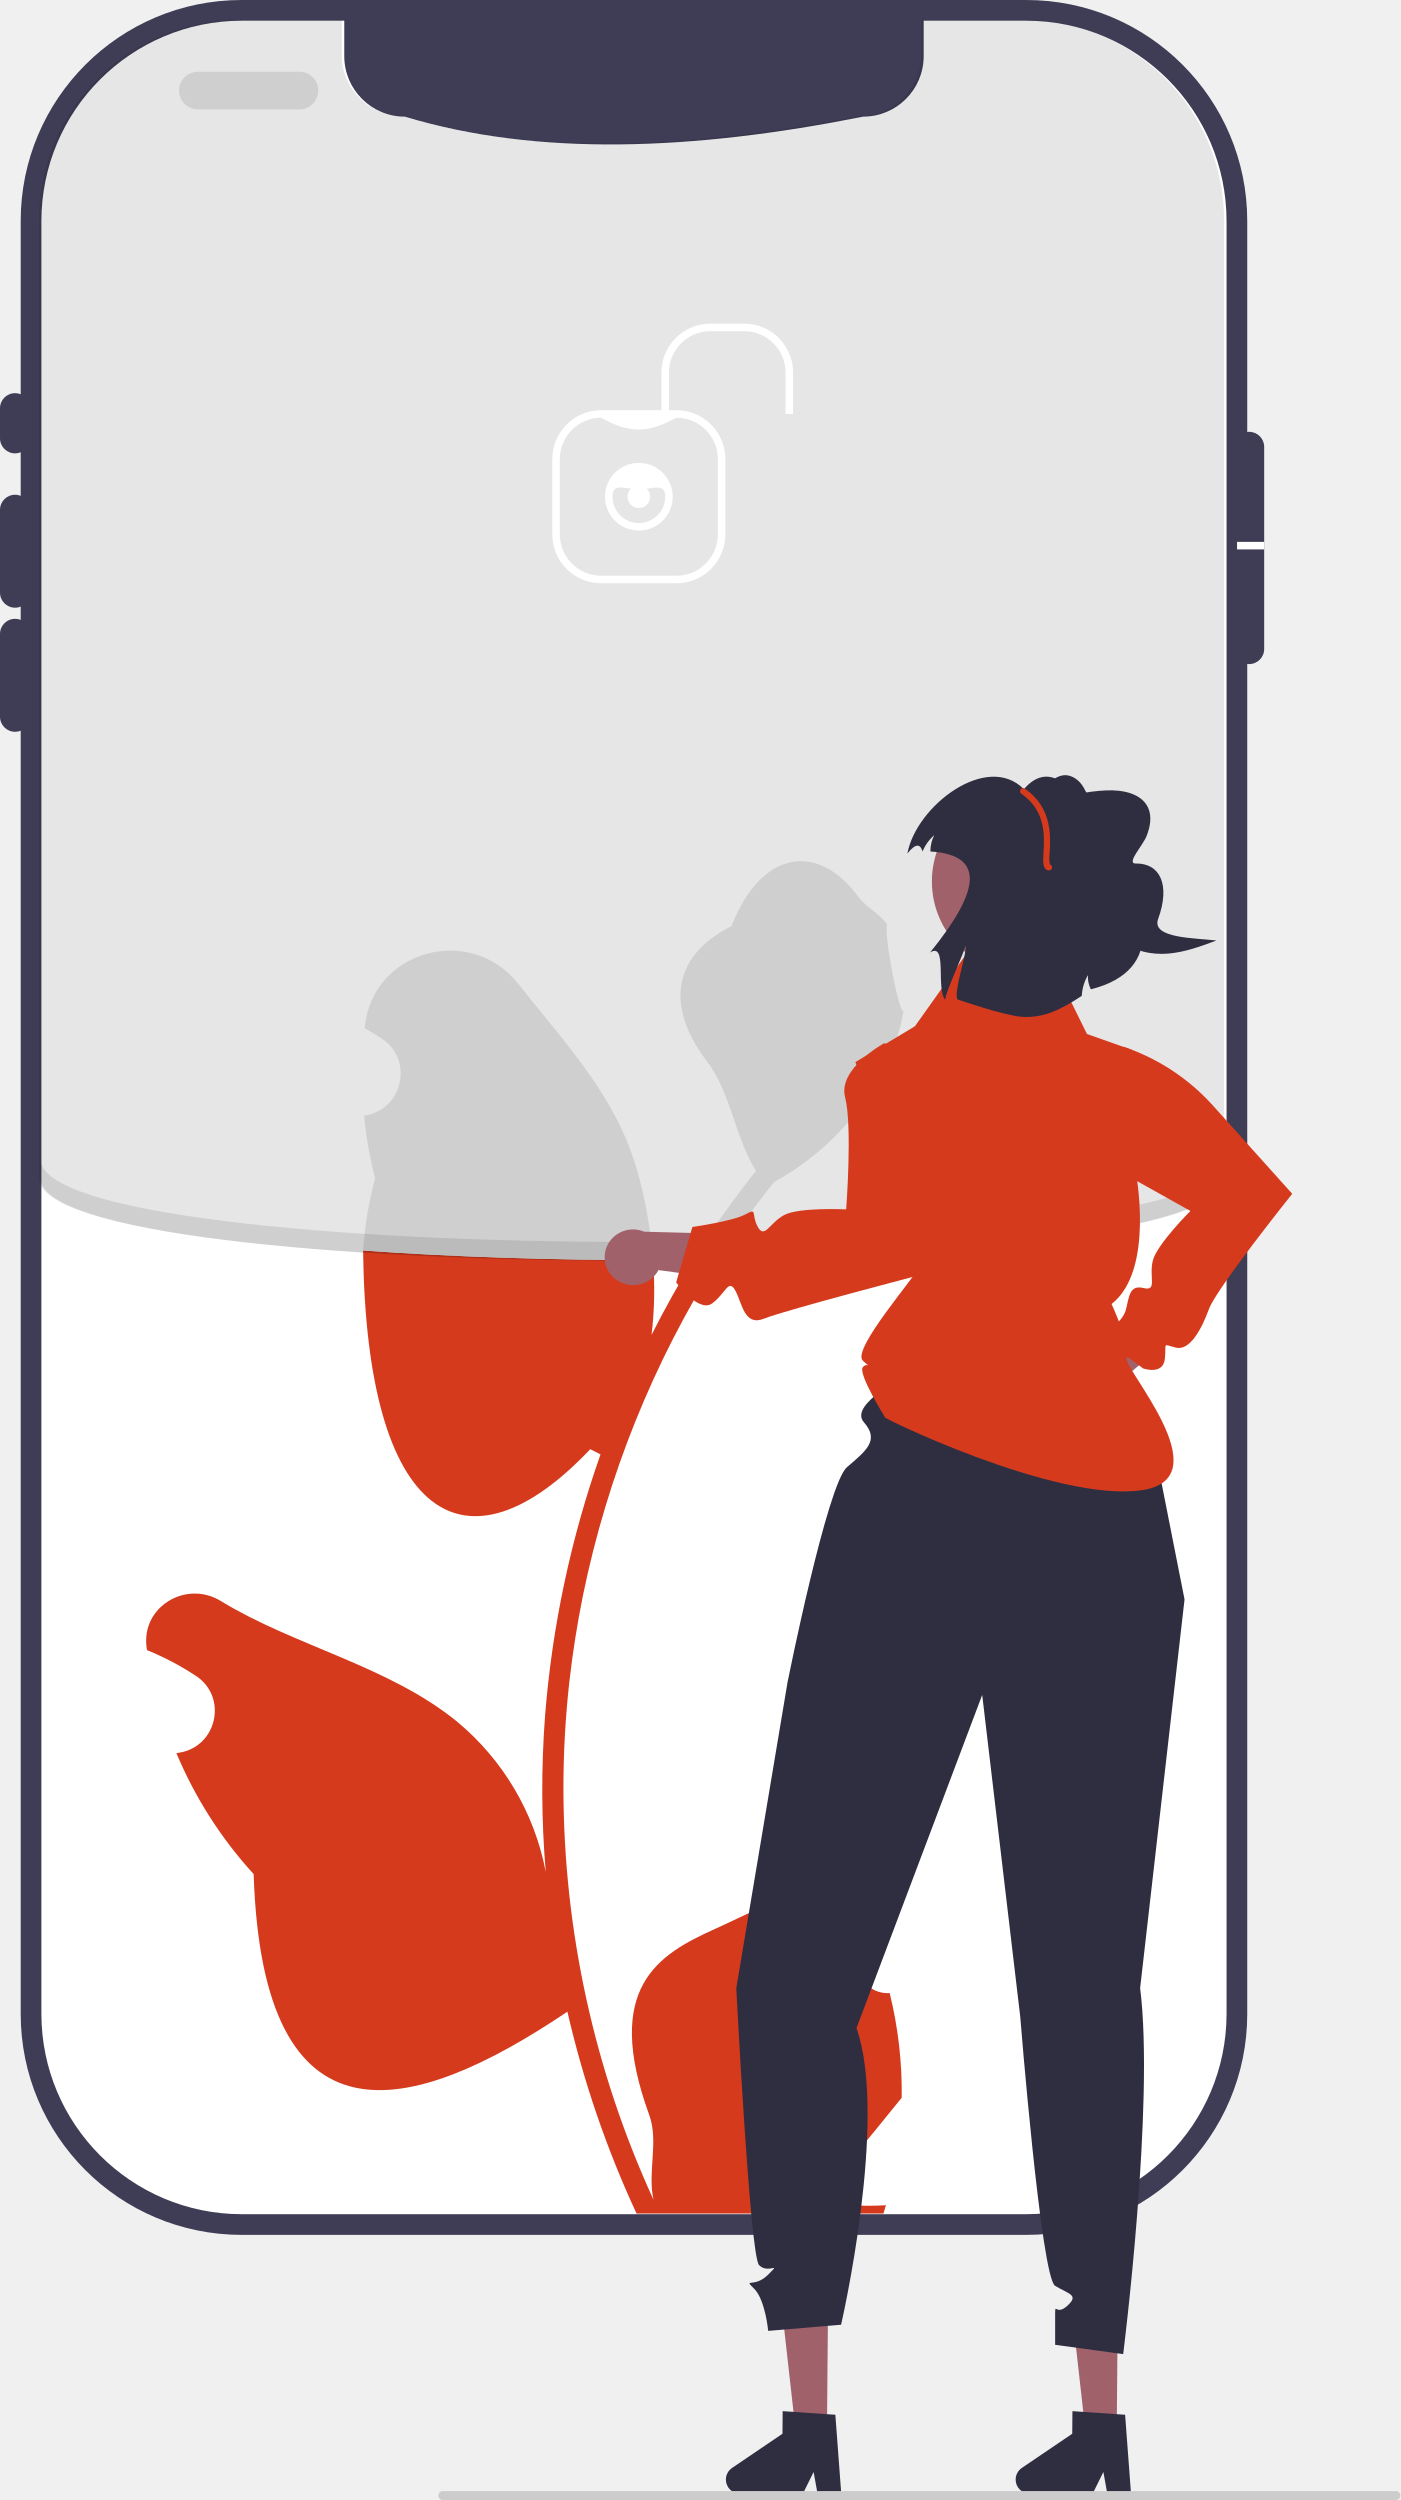
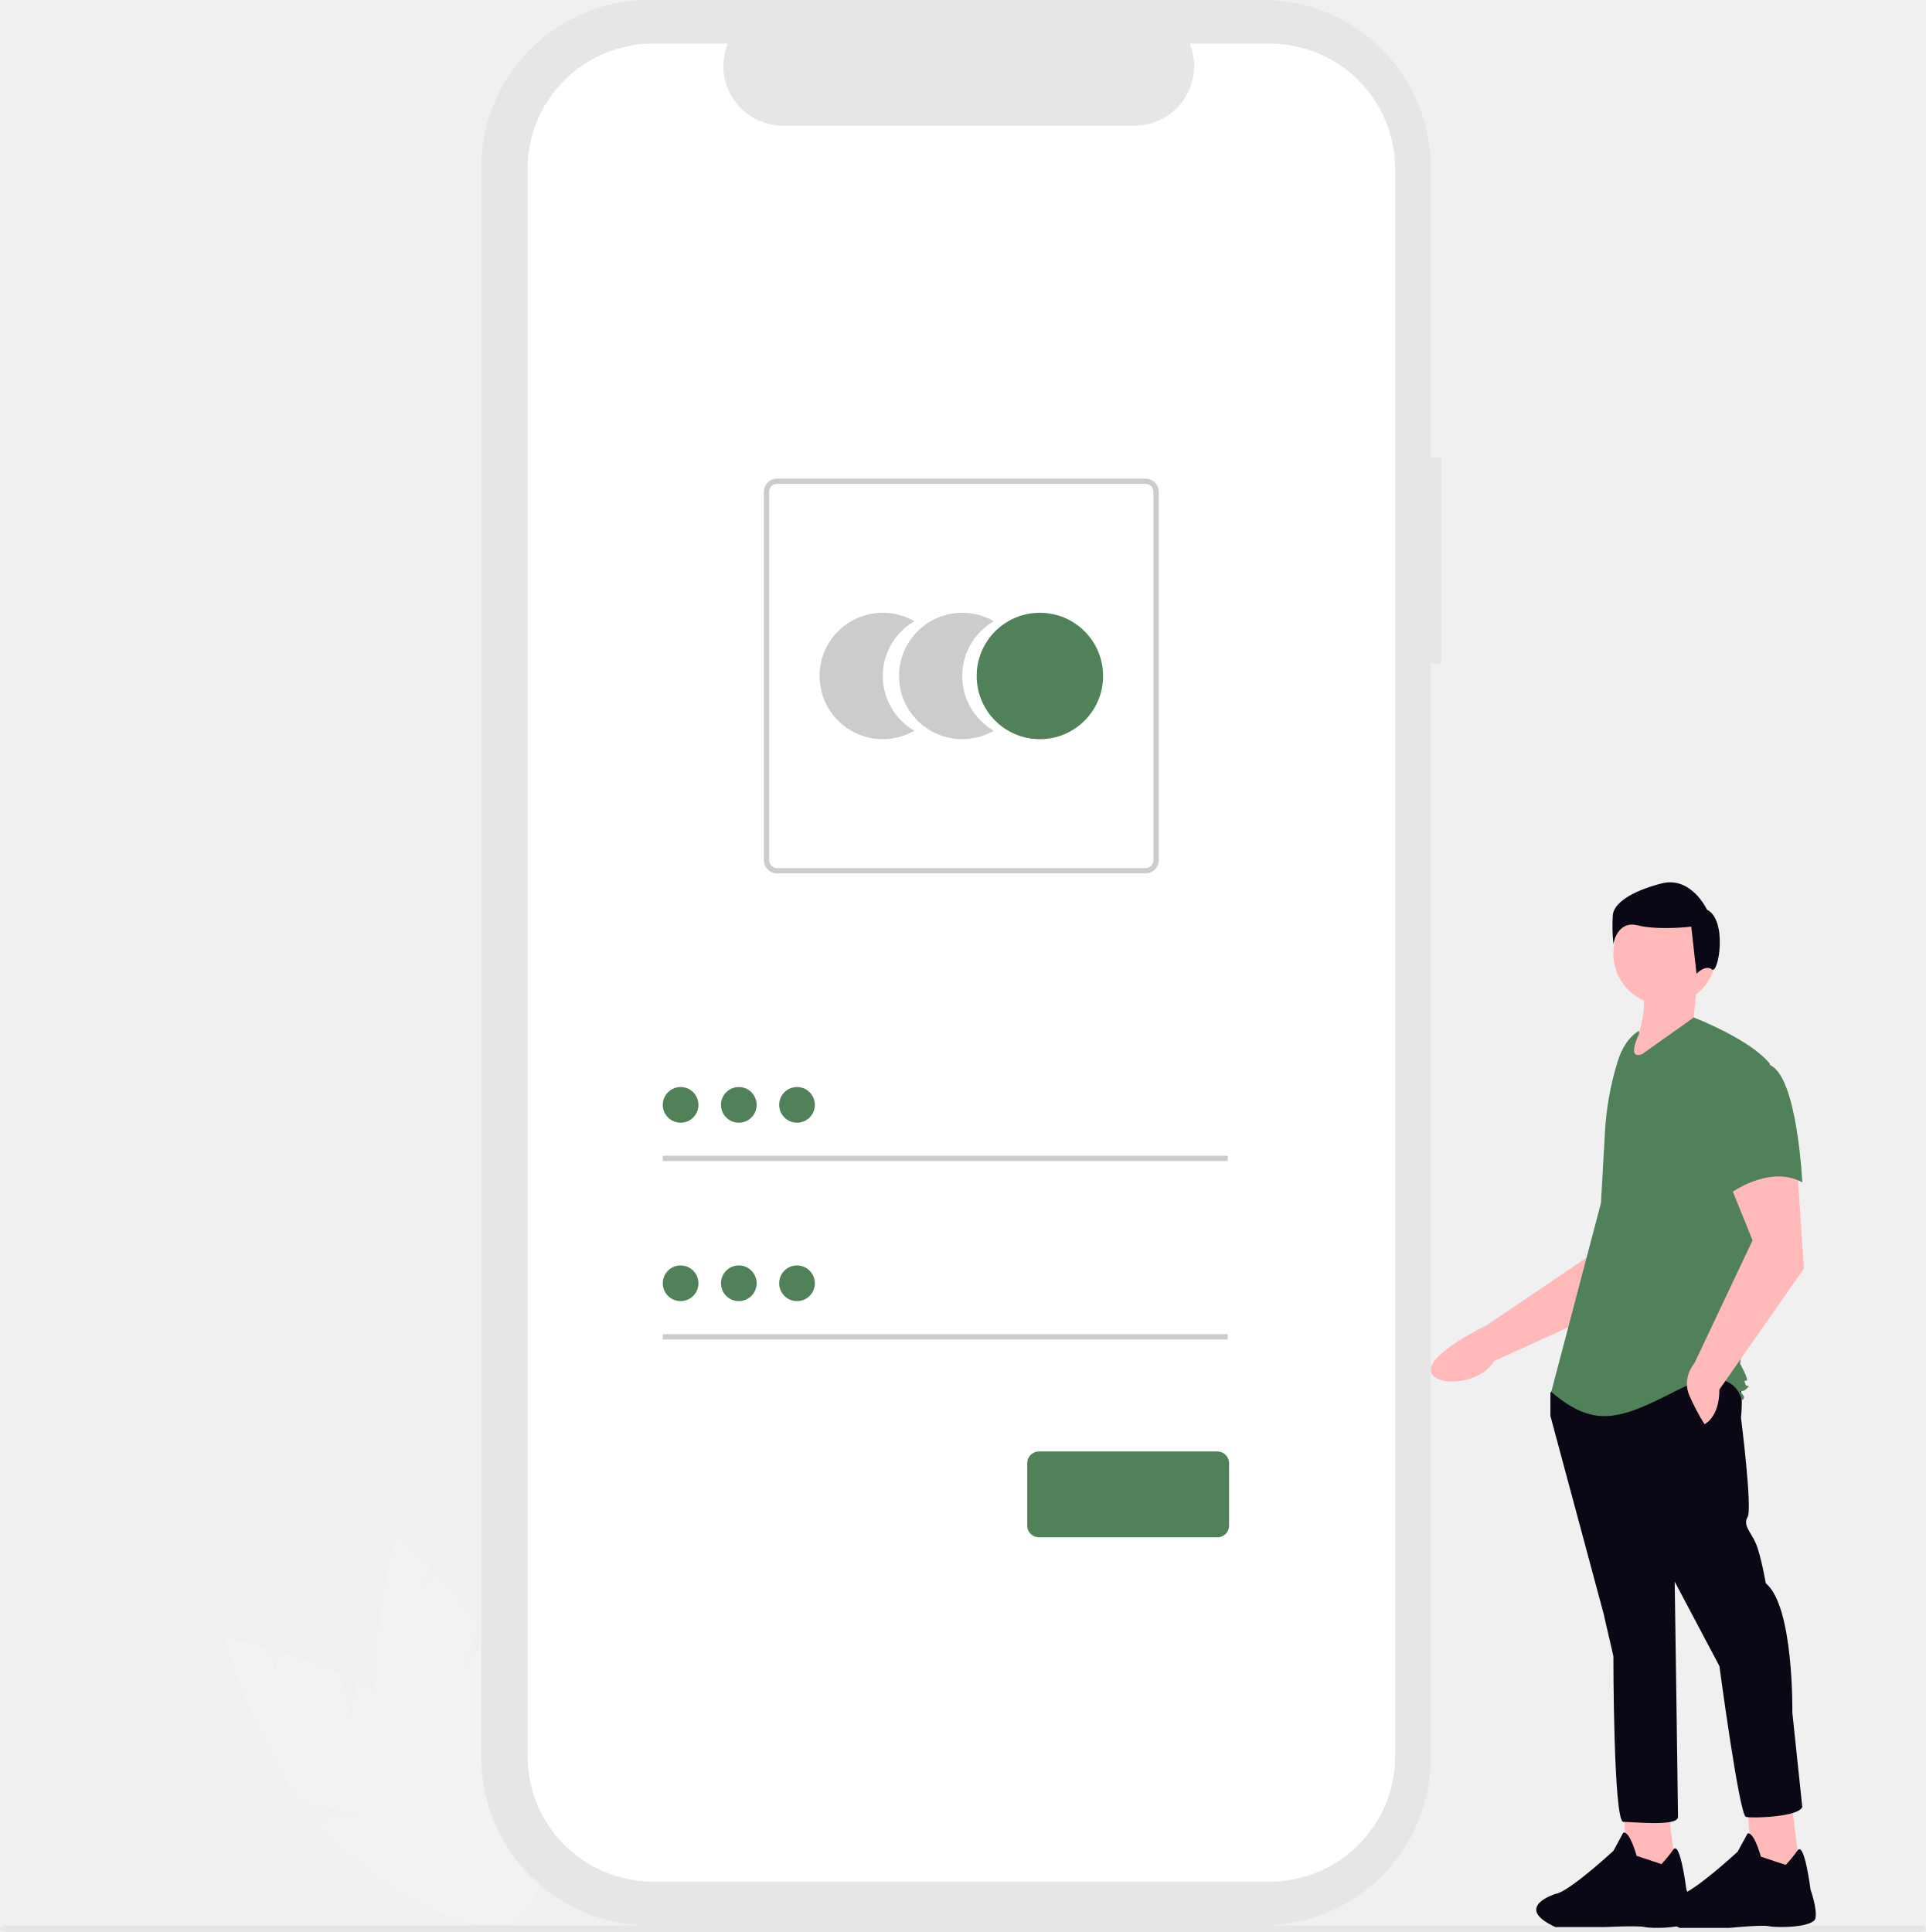
- <svg xmlns="http://www.w3.org/2000/svg" width="372.193" height="664.464" viewBox="0 0 372.193 664.464" role="img" artist="Katerina Limpitsouni" source="https://undraw.co/">
-   <rect x="5.5" width="326" height="594" rx="58.728" fill="#3f3d56" />
-   <path d="M739.904,176.5v476.54a53.292,53.292,0,0,1-53.23,53.23h-208.54a53.292,53.292,0,0,1-53.23-53.23v-476.54a53.292,53.292,0,0,1,53.23-53.23h27.27v9.42a16.081,16.081,0,0,0,16.08,16.08c35.305,10.665,76.747,9,121.84,0a16.081,16.081,0,0,0,16.08-16.08v-9.42h27.27A53.292,53.292,0,0,1,739.904,176.5Z" transform="translate(-413.9033 -117.768)" fill="#fff" />
-   <path d="M417.903,238.268a4.005,4.005,0,0,1-4-4v-8a4,4,0,1,1,8,0v8A4.005,4.005,0,0,1,417.903,238.268Z" transform="translate(-413.9033 -117.768)" fill="#3f3d56" />
-   <path d="M417.903,279.289a4.005,4.005,0,0,1-4-4l0-22.021a4,4,0,1,1,8,0l0,22.021A4.005,4.005,0,0,1,417.903,279.289Z" transform="translate(-413.9033 -117.768)" fill="#3f3d56" />
-   <path d="M417.903,312.268a4.005,4.005,0,0,1-4-4V286.247a4,4,0,0,1,8,0V308.268A4.005,4.005,0,0,1,417.903,312.268Z" transform="translate(-413.9033 -117.768)" fill="#3f3d56" />
-   <path d="M745.905,232.54a3.997,3.997,0,0,0-4,3.99v53.74a4,4,0,0,0,8,0V236.53A4.003,4.003,0,0,0,745.905,232.54Z" transform="translate(-413.9033 -117.768)" fill="#3f3d56" />
-   <path d="M493.489,146.841h-27a5,5,0,0,1,0-10h27a5,5,0,0,1,0,10Z" transform="translate(-413.9033 -117.768)" fill="#e6e6e6" />
-   <path d="M650.362,647.495c-7.524.471-11.683-8.877-5.99-14.326.208-.828.358-1.423.566-2.251q-.112-.271-.225-.541c-7.609-18.144-23.017-7.958-40.943.152-14.785,6.689-29.687,15.404-17.321,49.336,2.597,7.128-.518,15.196,1.153,22.583A263.258,263.258,0,0,1,563.655,593.109a254.101,254.101,0,0,1,1.576-28.347q1.306-11.574,3.623-22.983a267.545,267.545,0,0,1,35.917-89.193q-3.296.044-6.602.071-5.95,9.715-11.089,19.891a100.252,100.252,0,0,0,.385-19.849c-26.731-.01-53.442-.865-77.058-2.565.896,72.379,27.613,87.472,60.376,52.807.917.47,1.812.941,2.729,1.388a273.582,273.582,0,0,0-14.726,69.302,259.474,259.474,0,0,0,.188,41.896q-.035-.247-.071-.494a68.565,68.565,0,0,0-23.407-39.591C517.484,560.646,492.036,555.197,472.603,543.303c-9.354-5.725-21.341,1.673-19.708,12.518q.039.26.079.519a75.332,75.332,0,0,1,8.445,4.069q2.341,1.321,4.584,2.804c8.521,5.635,5.576,18.844-4.52,20.402l-.229.035c-.165.024-.306.047-.47.071a111.645,111.645,0,0,0,20.536,32.157c2.409,74.338,41.522,64.752,83.369,36.58h.024a273.503,273.503,0,0,0,18.372,53.635h65.632c.235-.729.447-1.482.659-2.211a74.578,74.578,0,0,1-18.161-1.082c4.87-5.975,9.739-11.998,14.608-17.973a4.089,4.089,0,0,0,.306-.353c2.47-3.058,4.964-6.093,7.434-9.151l.001-.004a109.228,109.228,0,0,0-3.201-27.825Z" transform="translate(-413.9033 -117.768)" fill="#d63a1d" />
-   <path d="M580.427,420.796c-6.367-15.36-18.301-28.296-28.811-41.575-12.624-15.95-38.51-8.989-40.734,11.23q-.032.294-.063.587,2.342,1.321,4.584,2.804c8.521,5.635,5.576,18.844-4.52,20.402l-.229.035a111.551,111.551,0,0,0,2.94,16.679,101.224,101.224,0,0,0-3.19,19.177c23.616,1.7,50.328,2.555,77.058,2.565C586.598,440.943,583.984,429.367,580.427,420.796Z" transform="translate(-413.9033 -117.768)" fill="#e6e6e6" />
-   <path d="M649.141,401.33a54.06,54.06,0,0,0,4.917-14.773c-1.435.188-5.411-21.666-4.328-23.007-2-3.035-5.579-4.543-7.763-7.504-10.862-14.727-25.827-12.155-33.639,7.857-16.689,8.423-16.851,22.392-6.61,35.827,6.515,8.547,7.41,20.113,13.127,29.264-.588.753-1.2,1.482-1.788,2.235a263.619,263.619,0,0,0-16.886,24.429q3.306-.027,6.602-.071a259.313,259.313,0,0,1,16.894-23.675A70.871,70.871,0,0,0,649.141,401.33Z" transform="translate(-413.9033 -117.768)" fill="#e6e6e6" />
-   <path d="M739.242,176.284v254.54c0,29.35-315,29.35-315,0v-254.54a53.292,53.292,0,0,1,53.23-53.23h27.27v9.42a16.081,16.081,0,0,0,16.08,16.08c33.805,10.617,75.539,8.869,121.84,0a16.081,16.081,0,0,0,16.08-16.08v-9.42h27.27A53.292,53.292,0,0,1,739.242,176.284Z" transform="translate(-413.9033 -117.768)" opacity="0.1" />
-   <path d="M611.695,203.79h-9a13.014,13.014,0,0,0-13,13v10h-16a13.014,13.014,0,0,0-13,13v20a13.014,13.014,0,0,0,13,13h20a13.014,13.014,0,0,0,13-13v-20a13.014,13.014,0,0,0-13-13h-2v-10a11.012,11.012,0,0,1,11-11h9a11.012,11.012,0,0,1,11,11v11h2v-11A13.014,13.014,0,0,0,611.695,203.79Zm-7,36v20a11.012,11.012,0,0,1-11,11h-20a11.012,11.012,0,0,1-11-11v-20a11.012,11.012,0,0,1,11-11c9.469,5.509,14.686,2.66,20,0A11.012,11.012,0,0,1,604.695,239.79Z" transform="translate(-413.9033 -117.768)" fill="#fff" />
-   <path d="M583.695,258.79a9,9,0,1,0-9-9A9.01,9.01,0,0,0,583.695,258.79Zm0-11c3.86,0,7-1.86,7,2a7,7,0,1,1-14,0C576.695,245.93,579.835,247.79,583.695,247.79Z" transform="translate(-413.9033 -117.768)" fill="#fff" />
-   <circle cx="169.791" cy="132.022" r="3" fill="#fff" />
-   <rect x="328.791" y="144.022" width="7.21" height="2" fill="#fff" />
-   <path d="M424.695,425.843v5c0,29.35,315,29.35,315,0v-5C739.695,455.193,424.695,455.193,424.695,425.843Z" transform="translate(-413.9033 -117.768)" opacity="0.1" />
-   <path d="M702.922,497.386a7.665,7.665,0,0,0,6.019-8.835,7.353,7.353,0,0,0-.327-1.171l20.489-17.183-5.061-13.464-25.522,26.573a7.644,7.644,0,0,0-4.326,8.268,7.315,7.315,0,0,0,8.531,5.851h0Q702.824,497.407,702.922,497.386Z" transform="translate(-413.9033 -117.768)" fill="#a0616a" />
-   <path d="M712.57,395.996l-8.125,6.479s-9.71,17.653-2.75,21.315,28.598,15.838,28.598,15.838-8.943,8.902-9.997,13.226,1.28,8.166-2.426,7.261-3.811,2.04-4.716,5.746-6.931,7.119-6.931,7.119L717.742,481.48s5.332,1.883,5.769-2.591-.777-3.843,2.929-2.939,6.829-4.895,8.803-10.304S757.357,435.064,757.357,435.064l-21.071-23.448a55.998,55.998,0,0,0-23.716-15.619Z" transform="translate(-413.9033 -117.768)" fill="#d63a1d" />
-   <polygon points="296.815 645.673 288.426 645.602 284.713 612.491 297.094 612.596 296.815 645.673" fill="#a0616a" />
-   <path d="M683.848,776.78a3.755,3.755,0,0,0,3.718,3.783l16.679.139,2.92-5.918,1.072,5.949,6.293.057-1.589-21.217-2.189-.146-8.931-.616-2.881-.193-.051,6.003-13.398,9.087A3.749,3.749,0,0,0,683.848,776.78Z" transform="translate(-413.9033 -117.768)" fill="#2f2e41" />
-   <polygon points="219.799 645.673 211.411 645.602 207.697 612.491 220.078 612.596 219.799 645.673" fill="#a0616a" />
-   <path d="M606.833,776.78a3.755,3.755,0,0,0,3.718,3.783l16.679.139,2.92-5.918,1.072,5.949,6.293.057-1.589-21.217-2.189-.146-8.931-.616-2.881-.193-.051,6.003-13.398,9.087A3.749,3.749,0,0,0,606.833,776.78Z" transform="translate(-413.9033 -117.768)" fill="#2f2e41" />
-   <path d="M655.406,483.055s-16.108,7.935-11.908,12.711.748,7.477-4.486,11.964-15.771,57.04-15.771,57.04l-13.644,81.409s3.62,71.084,6.05,73.616,6.168-1.207,2.429,2.532-6.73.748-3.739,3.739,3.739,11.216,3.739,11.216l19.376-1.633s12.612-54.639,4.095-78.844l33.412-88.545,10.101,85.437s5.545,69.378,9.283,71.621,6.432,2.394,3.216,5.31-3.216-1.571-3.216,2.915v7.441l18.087,2.483s8.401-66.511,4.504-97.287L728.738,542.873l-9.196-46.553-9.497-12.517Z" transform="translate(-413.9033 -117.768)" fill="#2f2e41" />
-   <path d="M577.677,457.876a7.665,7.665,0,0,0,10.585-1.503,7.354,7.354,0,0,0,.645-1.03l26.501,3.57,6.543-12.81-36.832-.965a7.644,7.644,0,0,0-9.025,2.372,7.315,7.315,0,0,0,1.421,10.247l0,0Q577.595,457.818,577.677,457.876Z" transform="translate(-413.9033 -117.768)" fill="#a0616a" />
-   <path d="M659.114,396.713l-10.262-1.641s-12.316,6.724-10.334,14.335.285,29.795.285,29.795-12.603-.613-16.51,1.52-5.173,6.446-7.001,3.098.099-5.125-3.249-3.297-14.105,3.355-14.105,3.355l-4.324,14.724s6.008,8.261,9.609,5.571,4.31-6.7,6.138-3.351,2.338,9.589,7.665,7.405,43.379-12.094,43.379-12.094l4.599-45.974Z" transform="translate(-413.9033 -117.768)" fill="#d63a1d" />
-   <path d="M649.099,494.406s-7.245-11.563-5.866-13.259,3.107,1.235,0-1.726,14.317-22.721,15.461-25.632S641.254,400.058,641.254,400.058l15.829-9.533,13.378-18.821,23.926,3.828,8.418,17.064L714.695,396.79l1,1v31s5.292,26.461-6.351,35.57c0,0,5.555,12.101,4.06,14.344s25.393,31.719,4.291,35.086C694.581,517.478,645.277,493.099,649.099,494.406Z" transform="translate(-413.9033 -117.768)" fill="#d63a1d" />
-   <path d="M530.427,781.042a1.186,1.186,0,0,0,1.19,1.19h253.29a1.19,1.19,0,1,0,0-2.38h-253.29A1.187,1.187,0,0,0,530.427,781.042Z" transform="translate(-413.9033 -117.768)" fill="#ccc" />
-   <circle cx="272.045" cy="234.283" r="24.363" fill="#a0616a" />
-   <path d="M704.774,334.04c-.251-2.193-1.753-4.903-2.799-6.846s-3.064-3.531-5.267-3.395a5.618,5.618,0,0,0-4.304,2.925,11.781,11.781,0,0,0-1.339,5.201,27.241,27.241,0,0,0,8.858,21.691c1.708,1.531,3.762,2.894,6.056,2.946a7.811,7.811,0,0,0,5.532-2.488c3.712-3.717,4.273-9.828,2.291-14.693s-2.867-6.758-7.398-9.415" transform="translate(-413.9033 -117.768)" fill="#2f2e41" />
-   <path d="M670.549,369.08c.407,2.168-3.341,12.476-2.143,14.334,0,0,12.404,4.308,17.146,4.618,5.794.375,10.454-2.002,15.873-5.579a12.166,12.166,0,0,1,1.638-5.509,7.371,7.371,0,0,0,.766,3.765c20.296-5.042,15.327-23.255,3.069-31.788l-8.149-18.742c2.445.815-4.935-11.776-12.717-2.657-9.738-9.917-28.602,4.36-30.966,17.113,2.274-2.879,3.459-2.539,4.042-.554a11.225,11.225,0,0,1,3.096-4.327,9.382,9.382,0,0,0-1.01,4.327c15.361.953,12.502,11.316-.088,26.84,4.656-2.898,1.514,9.591,4,12.576C665.227,381.409,670.109,371.109,670.549,369.08Z" transform="translate(-413.9033 -117.768)" fill="#2f2e41" />
-   <path d="M692.716,349.121a.815.815,0,0,0,.222-1.599,9.872,9.872,0,0,1-.056-3.035c.265-4.501.709-12.035-6.605-17.121a.815.815,0,0,0-.93,1.338c6.564,4.564,6.17,11.258,5.909,15.687-.149,2.532-.257,4.361,1.279,4.709A.809.809,0,0,0,692.716,349.121Z" transform="translate(-413.9033 -117.768)" fill="#d63a1d" />
-   <path d="M692.336,331.311A45.962,45.962,0,0,1,707.987,327.842c4.267-.181,9.359.771,11.093,4.674,1.052,2.368.492,5.143-.471,7.549s-5.462,7.262-2.871,7.209c6.507-.133,9.284,5.685,5.983,14.727-1.914,5.244,9.964,5.042,15.501,5.744-4.161,1.544-8.385,3.102-12.807,3.472s-9.145-.591-12.447-3.556c-3.573-3.209-4.946-8.192-5.554-12.956s-.639-9.67-2.254-14.192-5.324-8.735-10.109-9.136" transform="translate(-413.9033 -117.768)" fill="#2f2e41" />
+ <svg xmlns="http://www.w3.org/2000/svg" width="720" height="722.539" viewBox="0 0 720 722.539" role="img" artist="Katerina Limpitsouni" source="https://undraw.co/">
+   <g id="Group_64" data-name="Group 64" transform="translate(-600.001 -166)">
+     <g id="Group_63" data-name="Group 63" transform="translate(39.127 -21.613)">
+       <path id="Path_1-347" data-name="Path 1" d="M275.321,690.449,270.949,673.2a223.916,223.916,0,0,0-23.758-8.524l-.552,8.015-2.238-8.83c-10.012-2.862-16.824-4.121-16.824-4.121s9.2,34.987,28.5,61.735l22.486,3.95-17.469,2.519a90.608,90.608,0,0,0,7.811,8.28c28.072,26.057,59.34,38.013,69.838,26.7s-3.749-41.6-31.822-67.656c-8.7-8.078-19.635-14.56-30.579-19.664Z" transform="translate(417.297 140.418)" fill="#f2f2f2" />
+       <path id="Path_2-348" data-name="Path 2" d="M345.1,652.214l5.171-17.023a223.933,223.933,0,0,0-15.931-19.578l-4.615,6.576,2.648-8.716c-7.093-7.623-12.273-12.221-12.273-12.221s-10.208,34.706-7.516,67.579l17.207,15-16.259-6.874a90.606,90.606,0,0,0,2.409,11.128c10.562,36.817,31.149,63.214,45.982,58.958s18.295-37.551,7.732-74.368c-3.274-11.414-9.283-22.614-16.013-32.638Z" transform="translate(389.102 159.921)" fill="#f2f2f2" />
+     </g>
+     <g id="Group_62" data-name="Group 62" transform="translate(44.037 -0.462)">
+       <path id="Path_22-349" data-name="Path 22" d="M734.978,247.559h-3.956V139.187A62.725,62.725,0,0,0,668.3,76.462H438.687a62.725,62.725,0,0,0-62.725,62.725V733.736a62.725,62.725,0,0,0,62.725,62.725H668.3a62.725,62.725,0,0,0,62.724-62.724V324.7h3.956Z" transform="translate(360 90)" fill="#e6e6e6" />
+       <path id="Path_23-350" data-name="Path 23" d="M671.423,93.336H641.454a22.255,22.255,0,0,1-20.607,30.659H489.306A22.254,22.254,0,0,1,468.7,93.335H440.708a46.843,46.843,0,0,0-46.843,46.843V733.864a46.843,46.843,0,0,0,46.843,46.843H671.423a46.843,46.843,0,0,0,46.843-46.843h0V140.177a46.843,46.843,0,0,0-46.842-46.842Z" transform="translate(359.405 89.439)" fill="#fff" />
+       <path id="Path_6-351" data-name="Path 6" d="M530.421,337.151a23.626,23.626,0,0,1,11.827-20.472,23.637,23.637,0,1,0,0,40.939,23.621,23.621,0,0,1-11.823-20.467Z" transform="translate(355.65 82.117)" fill="#ccc" />
+       <path id="Path_7-352" data-name="Path 7" d="M561.158,337.151a23.625,23.625,0,0,1,11.827-20.472,23.637,23.637,0,1,0,0,40.939,23.621,23.621,0,0,1-11.823-20.467Z" transform="translate(354.627 82.117)" fill="#ccc" />
+       <circle id="Ellipse_1" data-name="Ellipse 1" cx="23.637" cy="23.637" r="23.637" transform="translate(921.189 395.631)" fill="#518159" />
+       <path id="Path_8-353" data-name="Path 8" d="M627.963,409.252H490.2a4.953,4.953,0,0,1-4.947-4.947V266.543A4.953,4.953,0,0,1,490.2,261.6H627.963a4.953,4.953,0,0,1,4.947,4.947V404.3a4.953,4.953,0,0,1-4.947,4.947ZM490.2,263.576a2.971,2.971,0,0,0-2.968,2.968V404.306a2.971,2.971,0,0,0,2.968,2.968H627.963a2.971,2.971,0,0,0,2.968-2.968V266.544a2.971,2.971,0,0,0-2.968-2.968Z" transform="translate(356.366 83.844)" fill="#ccc" />
+       <rect id="Rectangle_1" data-name="Rectangle 1" width="211.284" height="1.979" transform="translate(803.805 598.696)" fill="#ccc" />
+       <circle id="Ellipse_2" data-name="Ellipse 2" cx="6.672" cy="6.672" r="6.672" transform="translate(803.805 572.996)" fill="#518159" />
+       <rect id="Rectangle_2" data-name="Rectangle 2" width="211.284" height="1.979" transform="translate(803.805 665.417)" fill="#ccc" />
+       <circle id="Ellipse_3" data-name="Ellipse 3" cx="6.672" cy="6.672" r="6.672" transform="translate(803.805 639.718)" fill="#518159" />
+       <path id="Path_977-354" data-name="Path 977" d="M658.244,670.068H591.472a4.355,4.355,0,0,1-4.35-4.35v-23.4a4.355,4.355,0,0,1,4.35-4.35h66.772a4.355,4.355,0,0,1,4.35,4.35v23.4a4.355,4.355,0,0,1-4.35,4.35Z" transform="translate(352.978 71.328)" fill="#518159" />
+       <circle id="Ellipse_7" data-name="Ellipse 7" cx="6.672" cy="6.672" r="6.672" transform="translate(825.57 572.996)" fill="#518159" />
+       <circle id="Ellipse_8" data-name="Ellipse 8" cx="6.672" cy="6.672" r="6.672" transform="translate(847.335 572.996)" fill="#518159" />
+       <circle id="Ellipse_9" data-name="Ellipse 9" cx="6.672" cy="6.672" r="6.672" transform="translate(825.57 639.718)" fill="#518159" />
+       <circle id="Ellipse_10" data-name="Ellipse 10" cx="6.672" cy="6.672" r="6.672" transform="translate(847.335 639.718)" fill="#518159" />
+     </g>
+     <path id="Path_88-355" data-name="Path 88" d="M966.106,823.539H251.642c-1.529,0-2.768-.546-2.768-1.218s1.239-1.219,2.768-1.219H966.106c1.528,0,2.768.546,2.768,1.219S967.634,823.539,966.106,823.539Z" transform="translate(351.127 65)" fill="#e6e6e6" />
+     <g id="Group_61" data-name="Group 61" transform="translate(-21145.078 -2078.104)">
+       <path id="Path_92-356" data-name="Path 92" d="M893.722,361.268l-16.8,33.257L826.7,417.359c-5.364,9.065-22.409,9.759-23.649,3.9-1.391-6.576,20.7-17.161,20.7-17.161l42.012-28.416,3.676-24.463Z" transform="translate(21477.109 2335.737)" fill="#ffb9b9" />
+       <path id="Path_93-357" data-name="Path 93" d="M742.662,464.215,745.76,489l-17.969,1.24-1.858-26.023Z" transform="translate(21626.188 2455.967)" fill="#ffb9b9" />
+       <path id="Path_94-358" data-name="Path 94" d="M900.869,676.83a48.641,48.641,0,0,0,4.434-5.422c2.575-3.564,4.86,14.716,4.86,14.716s2.479,7.435,1.859,11.153-14.87,3.718-17.349,3.1-14.87,0-14.87,0H861.215c-16.11-7.435,0-12.392,0-12.392,4.957-.62,21.686-16.11,21.686-16.11l3.718-6.815c2.478-.62,4.957,8.674,4.957,8.674Z" transform="translate(21465.504 2264.419)" fill="#090814" />
+       <path id="Path_95-359" data-name="Path 95" d="M802.8,464.616l3.1,24.784-17.969,1.24-1.859-26.024Z" transform="translate(21612.521 2455.876)" fill="#ffb9b9" />
+       <path id="Path_96-360" data-name="Path 96" d="M961.005,677.231a48.7,48.7,0,0,0,4.434-5.422c2.575-3.564,4.86,14.716,4.86,14.716s2.478,6.816,1.859,10.533-14.87,3.717-17.349,3.1-14.87.62-14.87.62H921.351c-16.11-7.435,0-12.392,0-12.392,4.957-.62,21.686-16.11,21.686-16.11l3.718-6.815c2.478-.62,4.957,8.674,4.957,8.674Z" transform="translate(21451.836 2264.328)" fill="#090814" />
+       <path id="Path_97-361" data-name="Path 97" d="M930.929,446.165c2.479,3.1,1.239,13.631,1.239,13.631s4.337,34.078,2.478,37.176,1.239,5.576,3.1,9.914,3.718,14.87,3.718,14.87c10.533,8.674,9.914,48.329,9.914,48.329l3.717,35.317c-1.239,3.718-18.588,4.337-21.066,3.718s-9.914-56.384-9.914-56.384l-16.729-31.6s1.239,84.265,1.239,87.983-16.729,1.859-20.447,1.859-3.718-61.96-3.718-61.96l-3.718-16.109-19.827-73.732V450.5l3.1-4.337S928.451,443.067,930.929,446.165Z" transform="translate(21463.943 2314.471)" fill="#090814" />
+       <circle id="Ellipse_11" data-name="Ellipse 11" cx="19.208" cy="19.208" r="19.208" transform="translate(22348.404 2581.572)" fill="#ffb9b9" />
+       <path id="Path_98-362" data-name="Path 98" d="M901.99,251.326c3.893,8.67,1.588,20.779-6.2,34.078l31.6-14.87-4.957-4.337,1.239-12.392Z" transform="translate(21456.018 2358.437)" fill="#ffb9b9" />
+       <path id="Path_99-363" data-name="Path 99" d="M894.154,275.527c-4.138,2.46-6.613,6.98-8.034,11.58a109.735,109.735,0,0,0-4.716,26.218l-1.5,26.64L861.316,410.6c16.109,13.631,25.4,10.533,47.089-.62S932.57,413.7,932.57,413.7s1.859-.62,0-2.478,0,0,1.859-1.859,0,0-.62-1.859,0-.62.62-1.239-2.478-6.2-2.478-6.2l4.957-46.47,6.2-65.677c-7.435-9.294-28.5-17.349-28.5-17.349L895.394,284.2c-6.2,2.478-1.239-7.435-1.239-7.435Z" transform="translate(21463.852 2354.064)" fill="#518159" />
+       <path id="Path_100-364" data-name="Path 100" d="M968.242,343.937l2.478,37.176-31.6,45.231c0,10.533-5.576,13.012-5.576,13.012a81.9,81.9,0,0,1-5.576-10.533c-3.1-6.816,1.859-12.392,1.859-12.392l21.686-45.85-9.294-22.925Z" transform="translate(21448.936 2337.39)" fill="#ffb9b9" />
+       <path id="Path_101-365" data-name="Path 101" d="M960.1,293.046c10.533,3.718,12.392,43.992,12.392,43.992-12.392-6.816-27.262,4.337-27.262,4.337s-3.1-10.533-6.816-24.164a23.68,23.68,0,0,1,4.957-22.306S949.563,289.329,960.1,293.046Z" transform="translate(21446.549 2349.247)" fill="#518159" />
+       <path id="Path_102-366" data-name="Path 102" d="M928.148,237.734c-2.445-1.956-5.781,1.6-5.781,1.6l-1.956-17.606s-12.226,1.467-20.051-.489-9.047,7.091-9.047,7.091a62.8,62.8,0,0,1-.245-11c.489-4.4,6.847-8.8,18.095-11.737s17.116,9.781,17.116,9.781C934.1,219.283,930.593,239.691,928.148,237.734Z" transform="translate(21457.121 2368.931)" fill="#090814" />
+     </g>
+   </g>
</svg>
